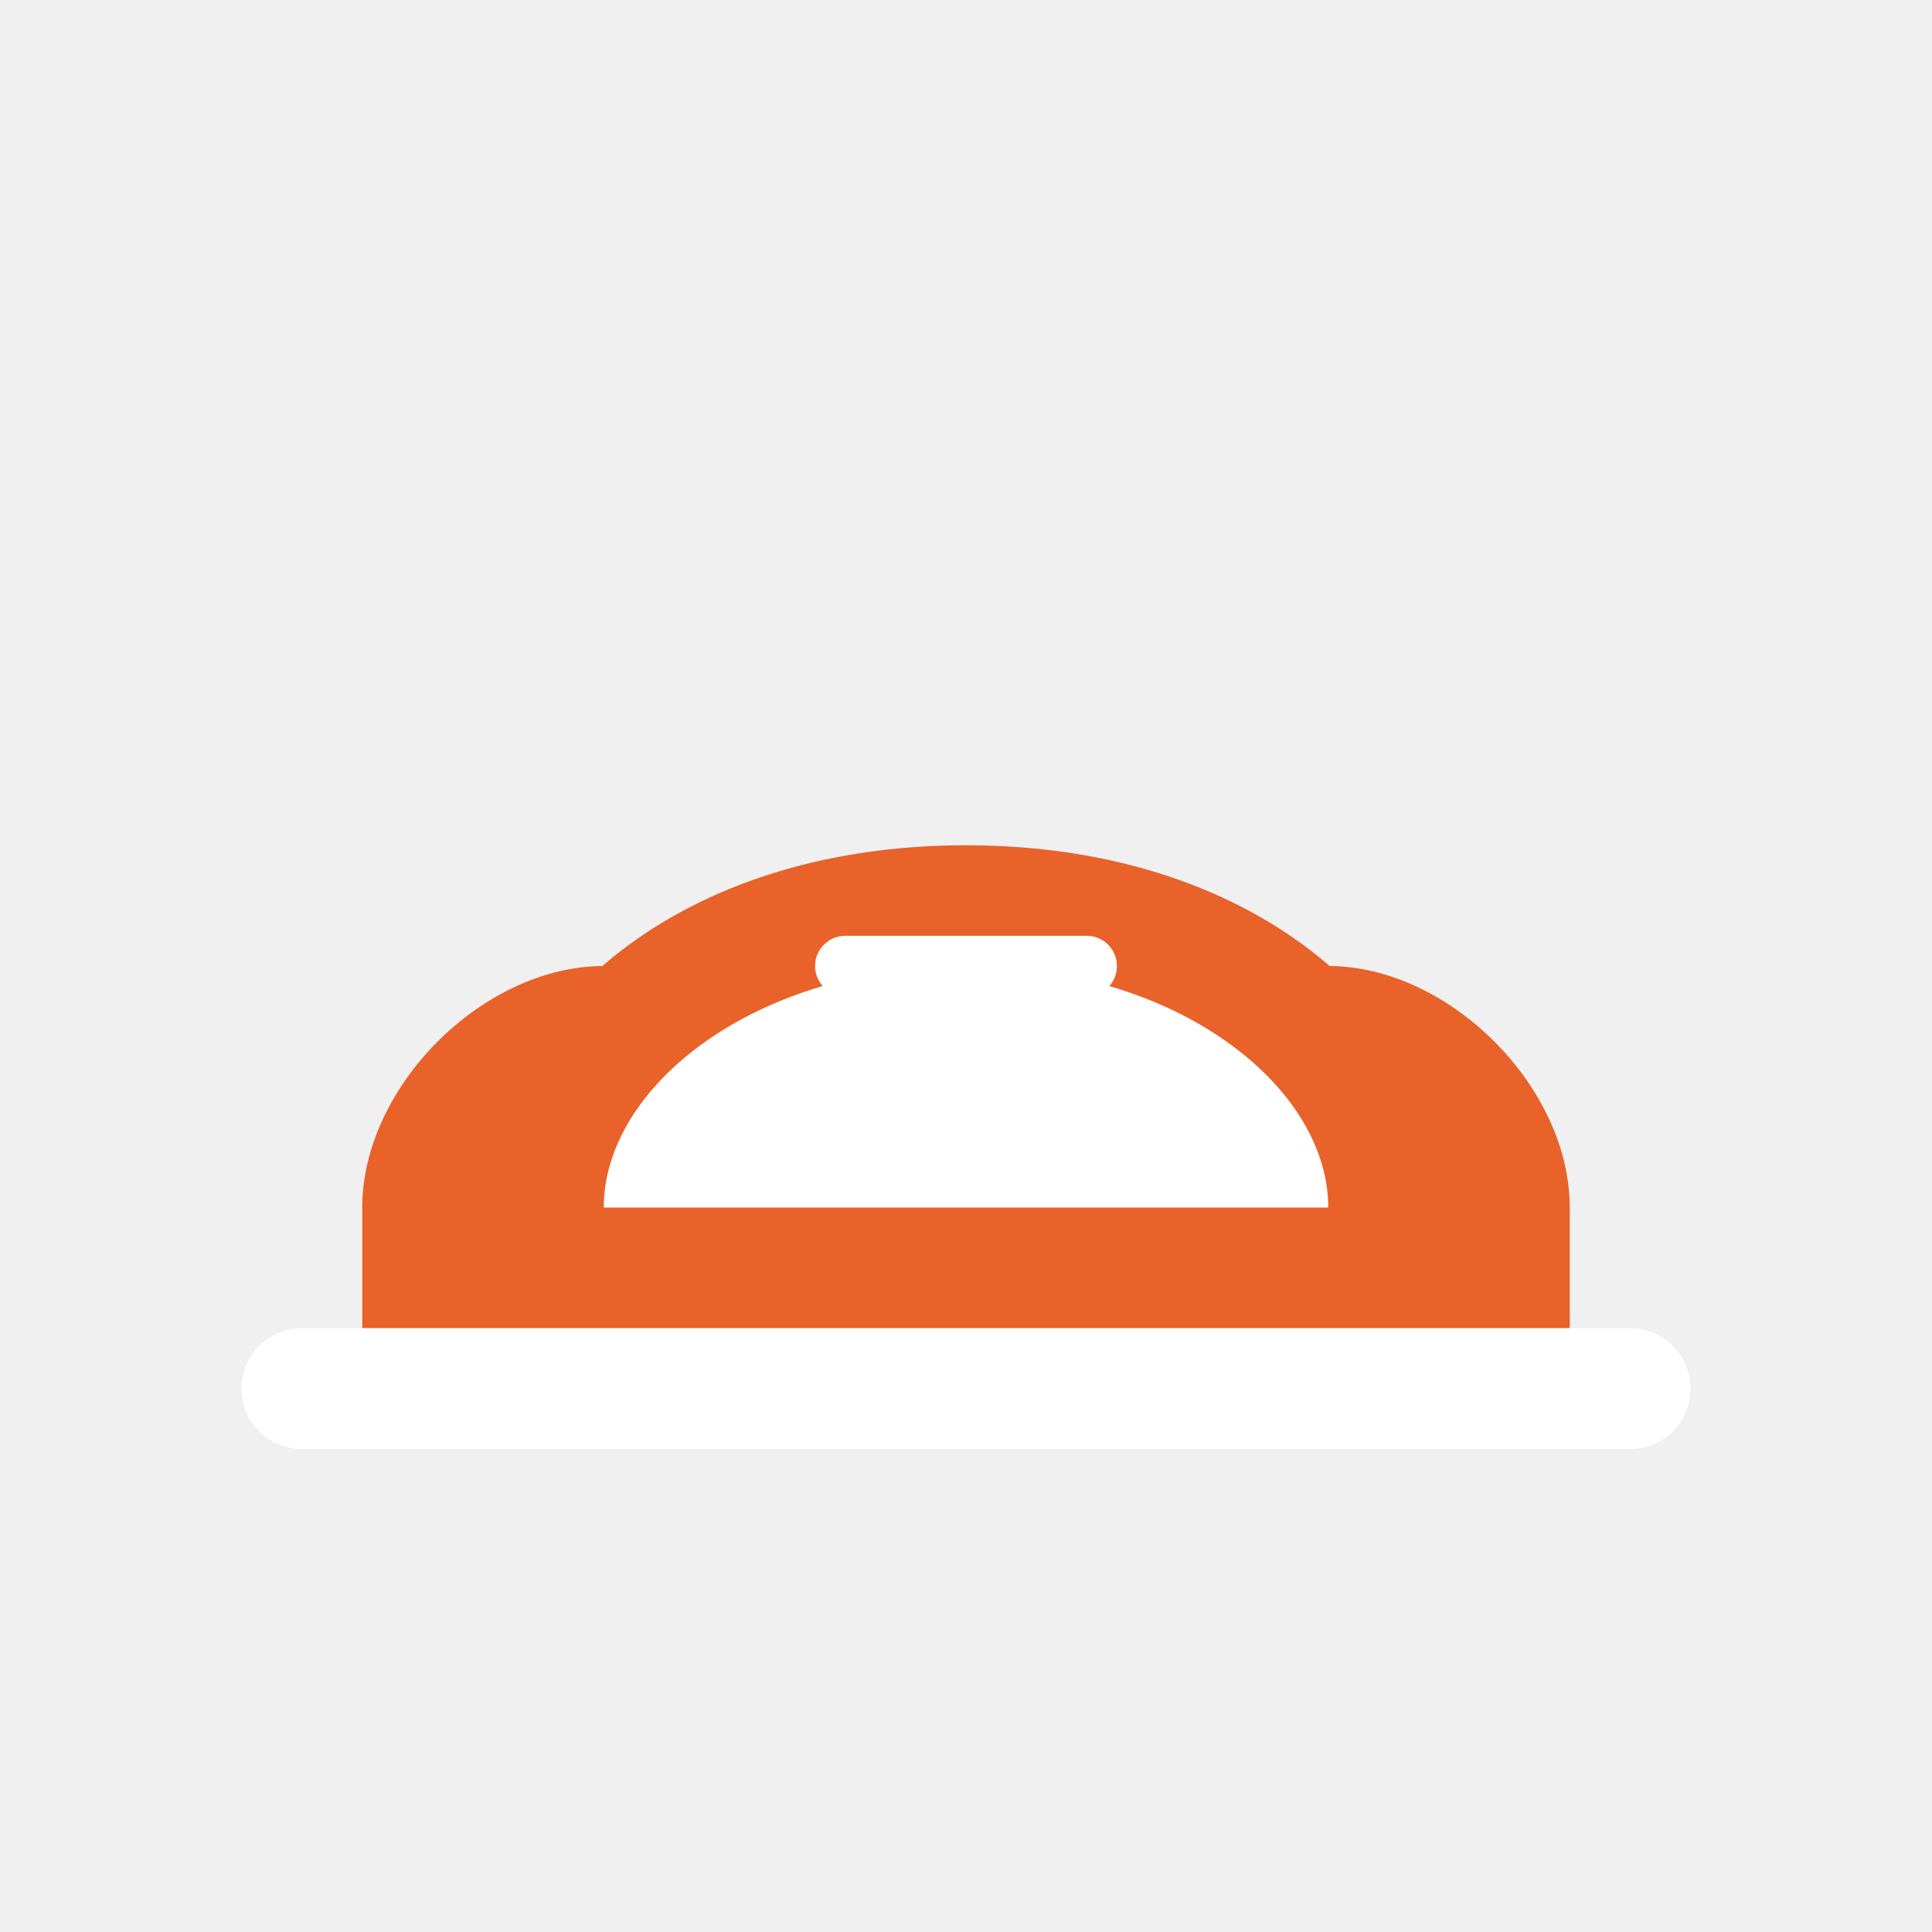
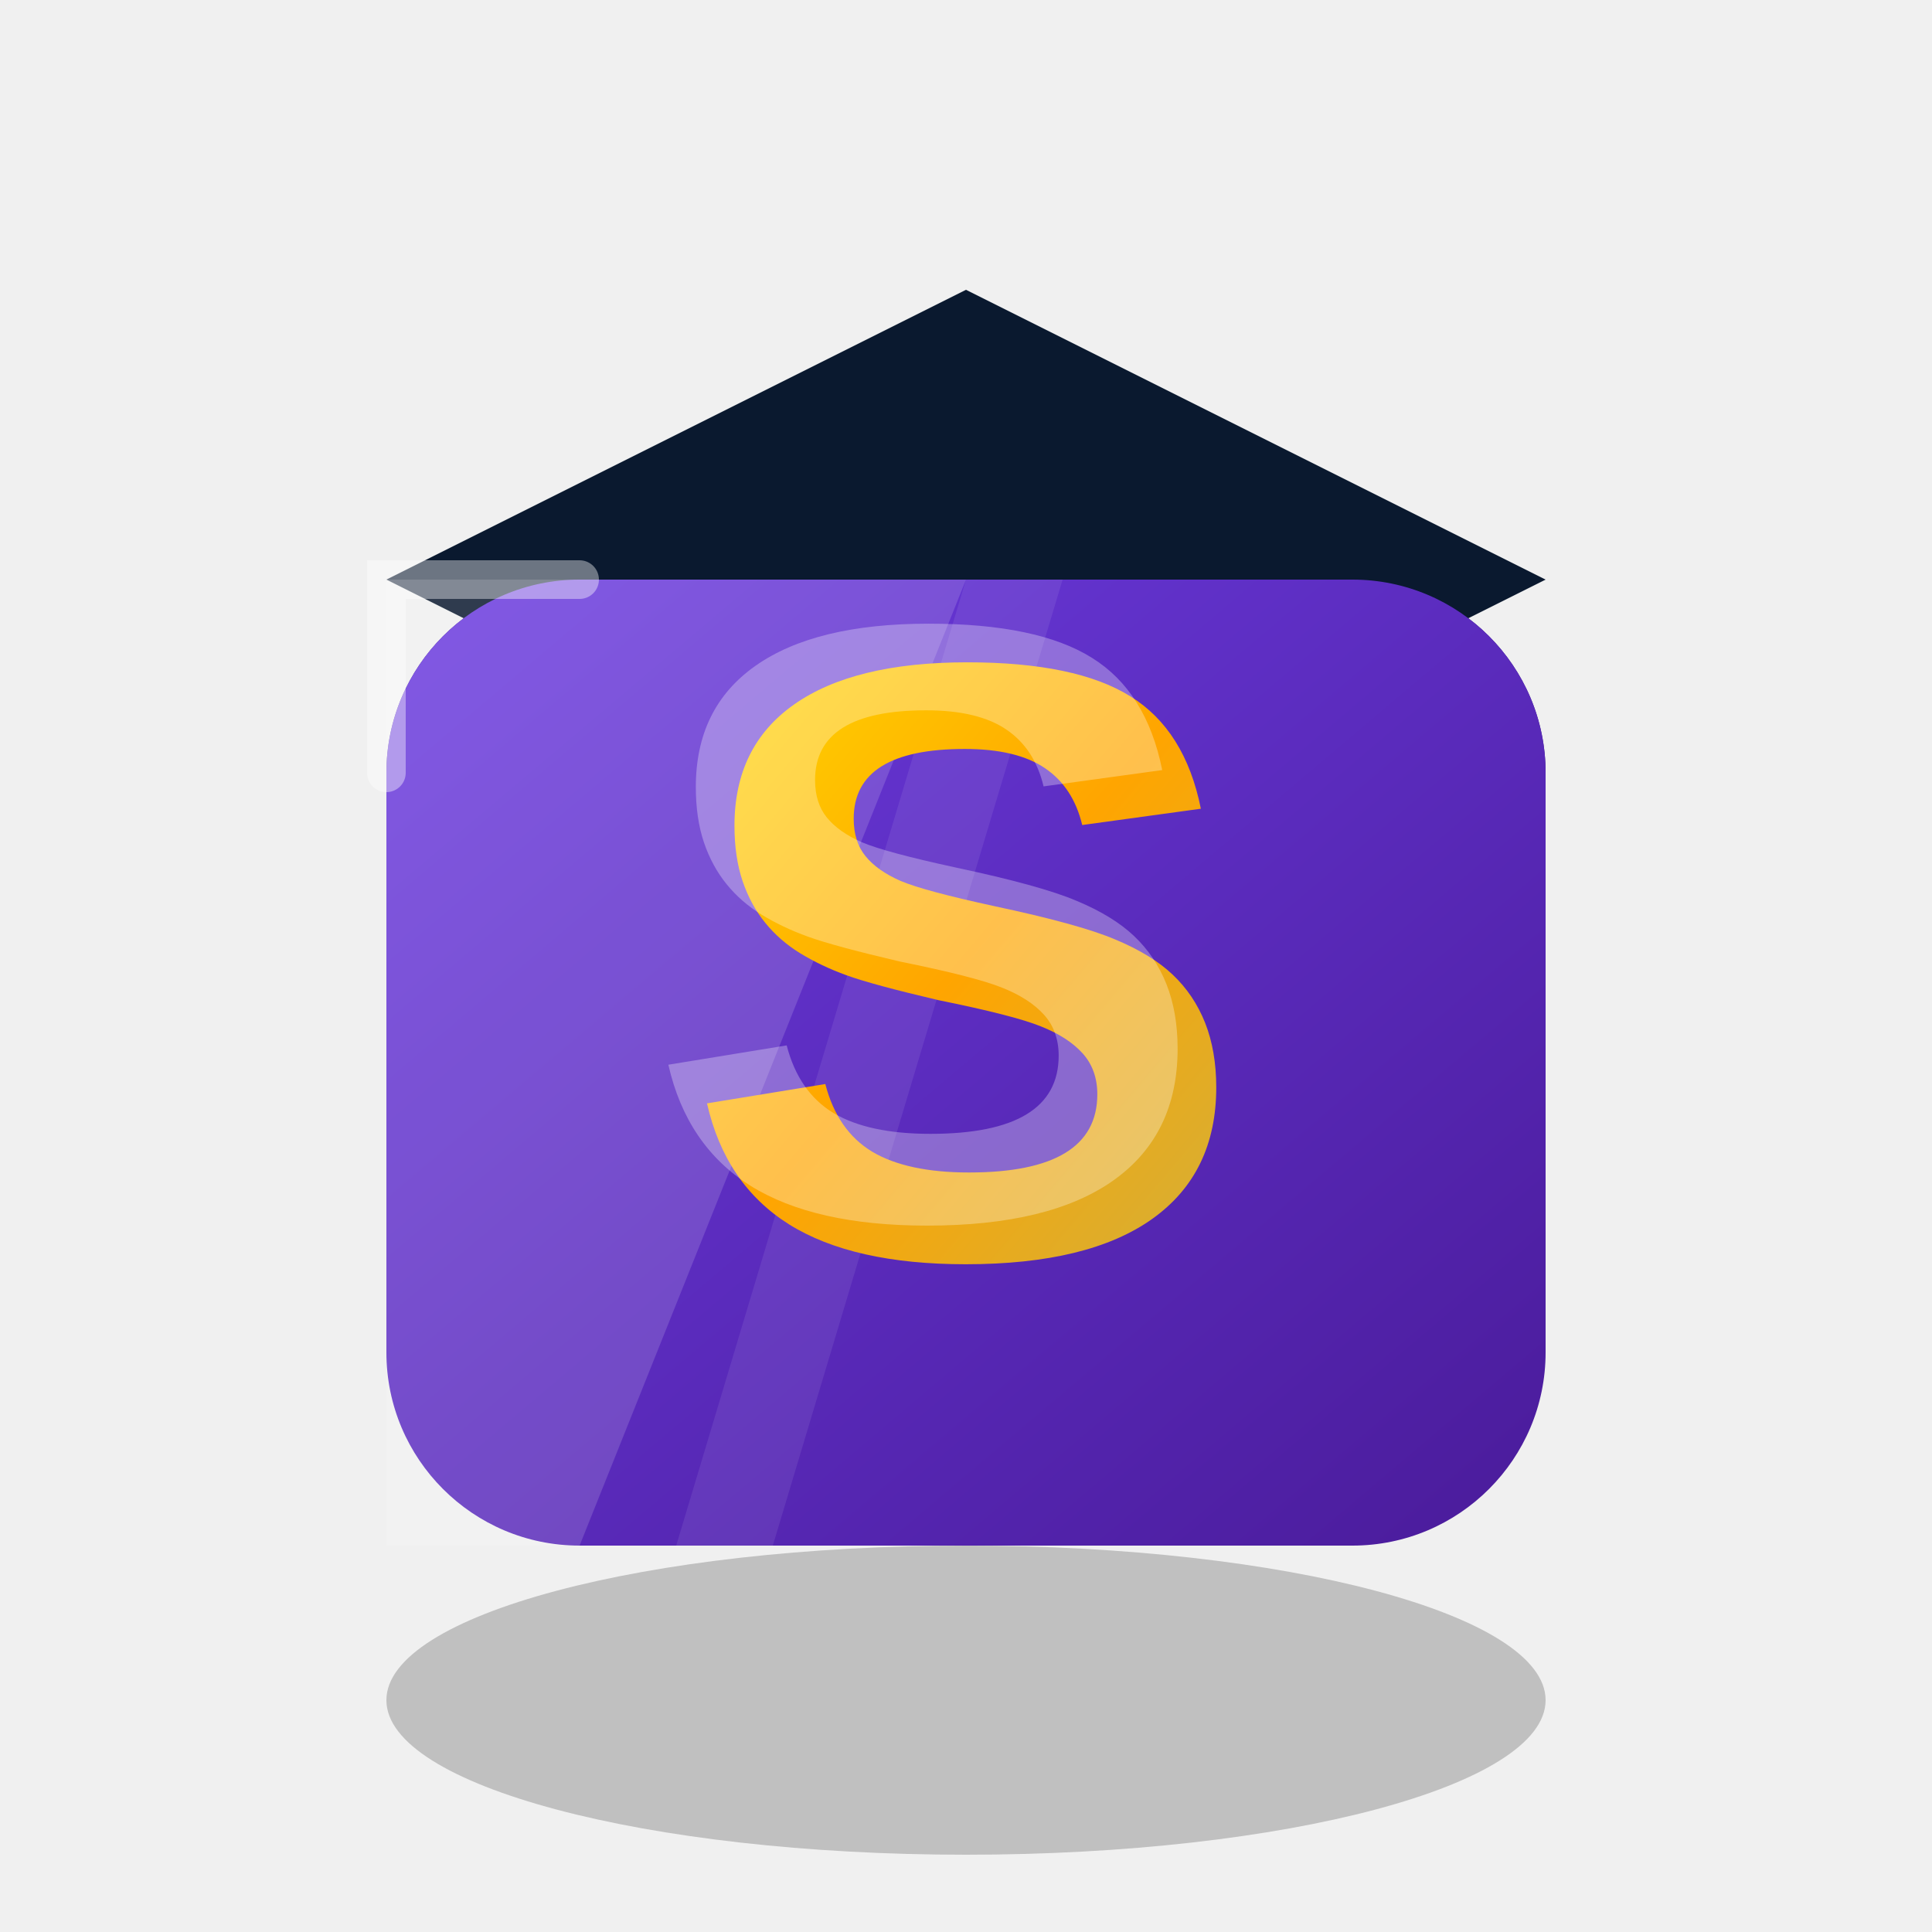
- <svg xmlns="http://www.w3.org/2000/svg" viewBox="0 0 64 64" fill="none">
-   <path d="M12 40c0-4 4-8 8-8h24c4 0 8 4 8 8v4H12v-4z" fill="#e8622a" />
-   <path d="M16 40c0-6 6-12 16-12s16 6 16 12" fill="#e8622a" />
-   <path d="M20 40c0-4 5-8 12-8s12 4 12 8" fill="#fff" />
-   <rect x="8" y="44" width="48" height="4" rx="2" fill="#fff" />
-   <path d="M24 36h4m8 0h4M28 32h8" stroke="#fff" stroke-width="2" stroke-linecap="round" />
+ <svg xmlns="http://www.w3.org/2000/svg" viewBox="0 0 100 100" width="100" height="100">
+   <ellipse cx="50" cy="88" rx="30" ry="8" fill="rgba(0,0,0,0.2)" />
+   <rect x="20" y="30" width="60" height="40" rx="10" fill="#3B1F82" />
+   <polygon points="20,30 50,15 80,30 50,45" fill="#0A192F" />
+   <rect x="20" y="30" width="60" height="50" rx="10" fill="url(#gradMain)" />
+   <defs>
+     <linearGradient id="gradMain" x1="0%" y1="0%" x2="100%" y2="100%">
+       <stop offset="0%" style="stop-color:#6C3CE1;stop-opacity:1" />
+       <stop offset="100%" style="stop-color:#4A1B9A;stop-opacity:1" />
+     </linearGradient>
+     <linearGradient id="goldS" x1="0%" y1="0%" x2="100%" y2="100%">
+       <stop offset="0%" style="stop-color:#FFD700;stop-opacity:1" />
+       <stop offset="50%" style="stop-color:#FFA500;stop-opacity:1" />
+       <stop offset="100%" style="stop-color:#D4AF37;stop-opacity:1" />
+     </linearGradient>
+   </defs>
+   <polygon points="20,30 50,30 30,80 20,80" fill="rgba(255,255,255,0.15)" />
+   <polygon points="50,30 55,30 40,80 35,80" fill="rgba(255,255,255,0.08)" />
+   <text x="50" y="65" font-family="Arial, Helvetica, sans-serif" font-weight="900" font-size="44" fill="url(#goldS)" text-anchor="middle" letter-spacing="-2">S</text>
+   <text x="48" y="63" font-family="Arial, Helvetica, sans-serif" font-weight="900" font-size="44" fill="rgba(255,255,255,0.3)" text-anchor="middle" letter-spacing="-2">S</text>
+   <path d="M 30,30 L 20,30 L 20,40" stroke="rgba(255,255,255,0.4)" stroke-width="2" fill="none" stroke-linecap="round" />
</svg>
